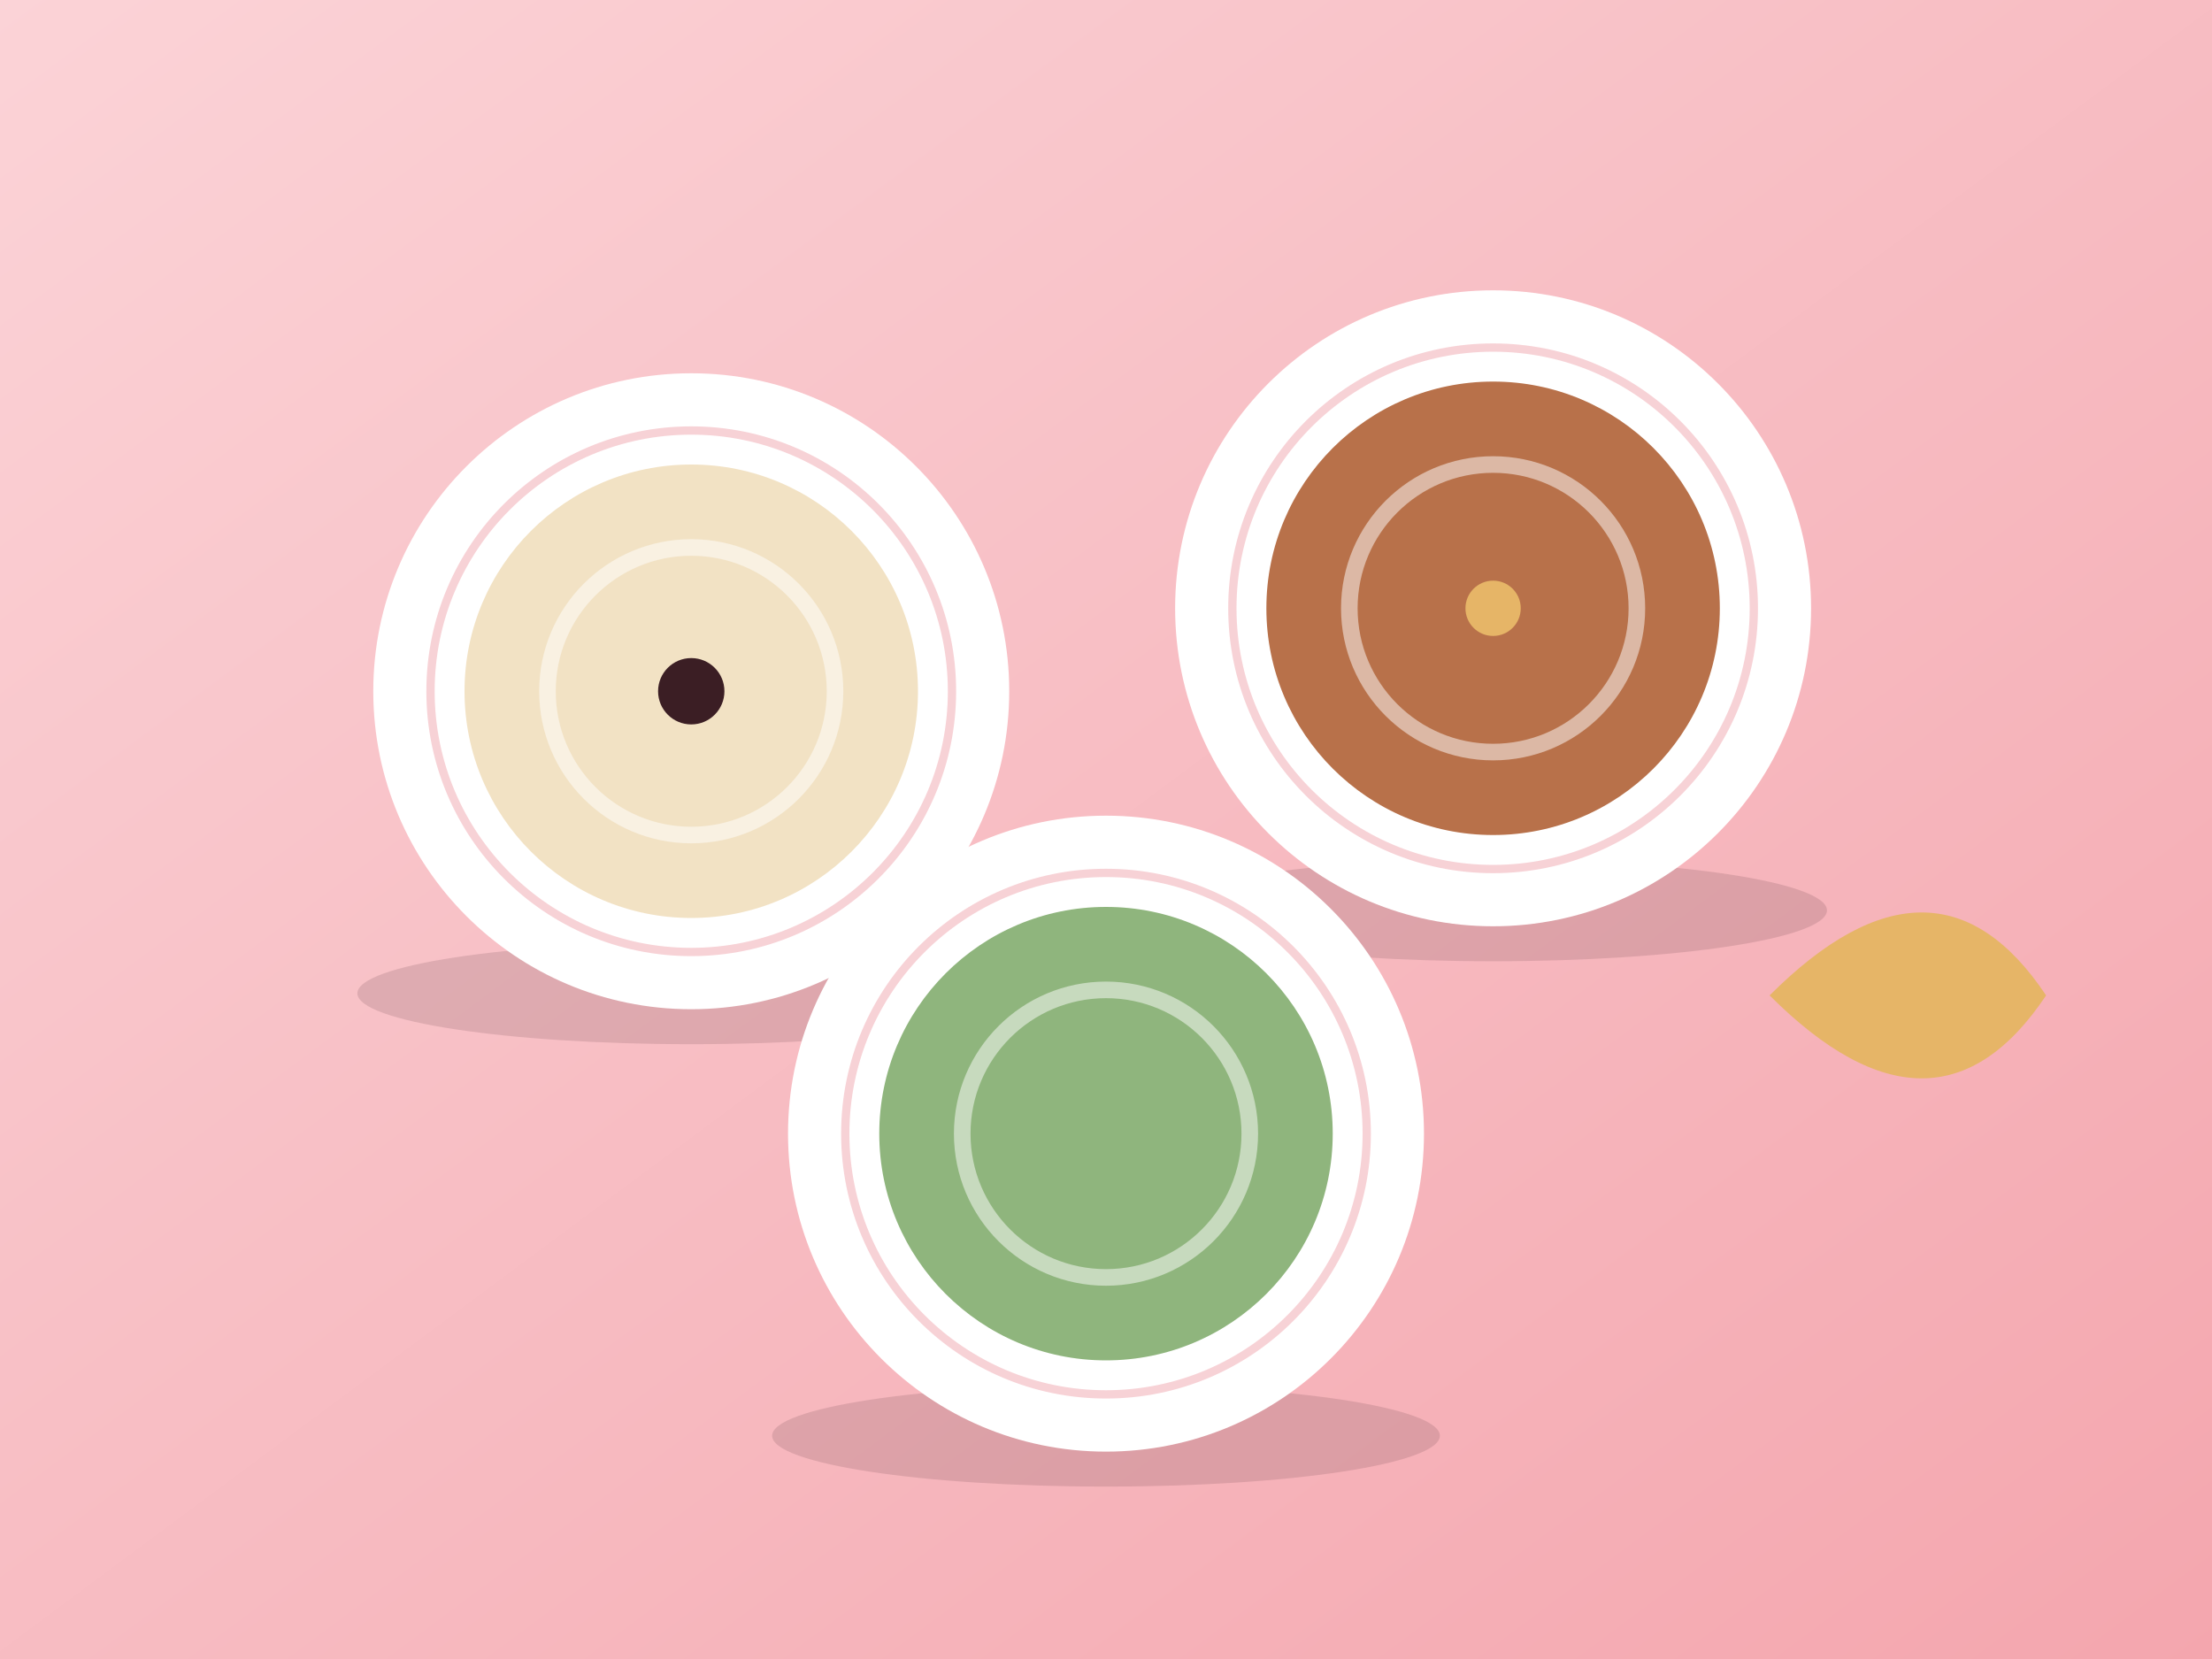
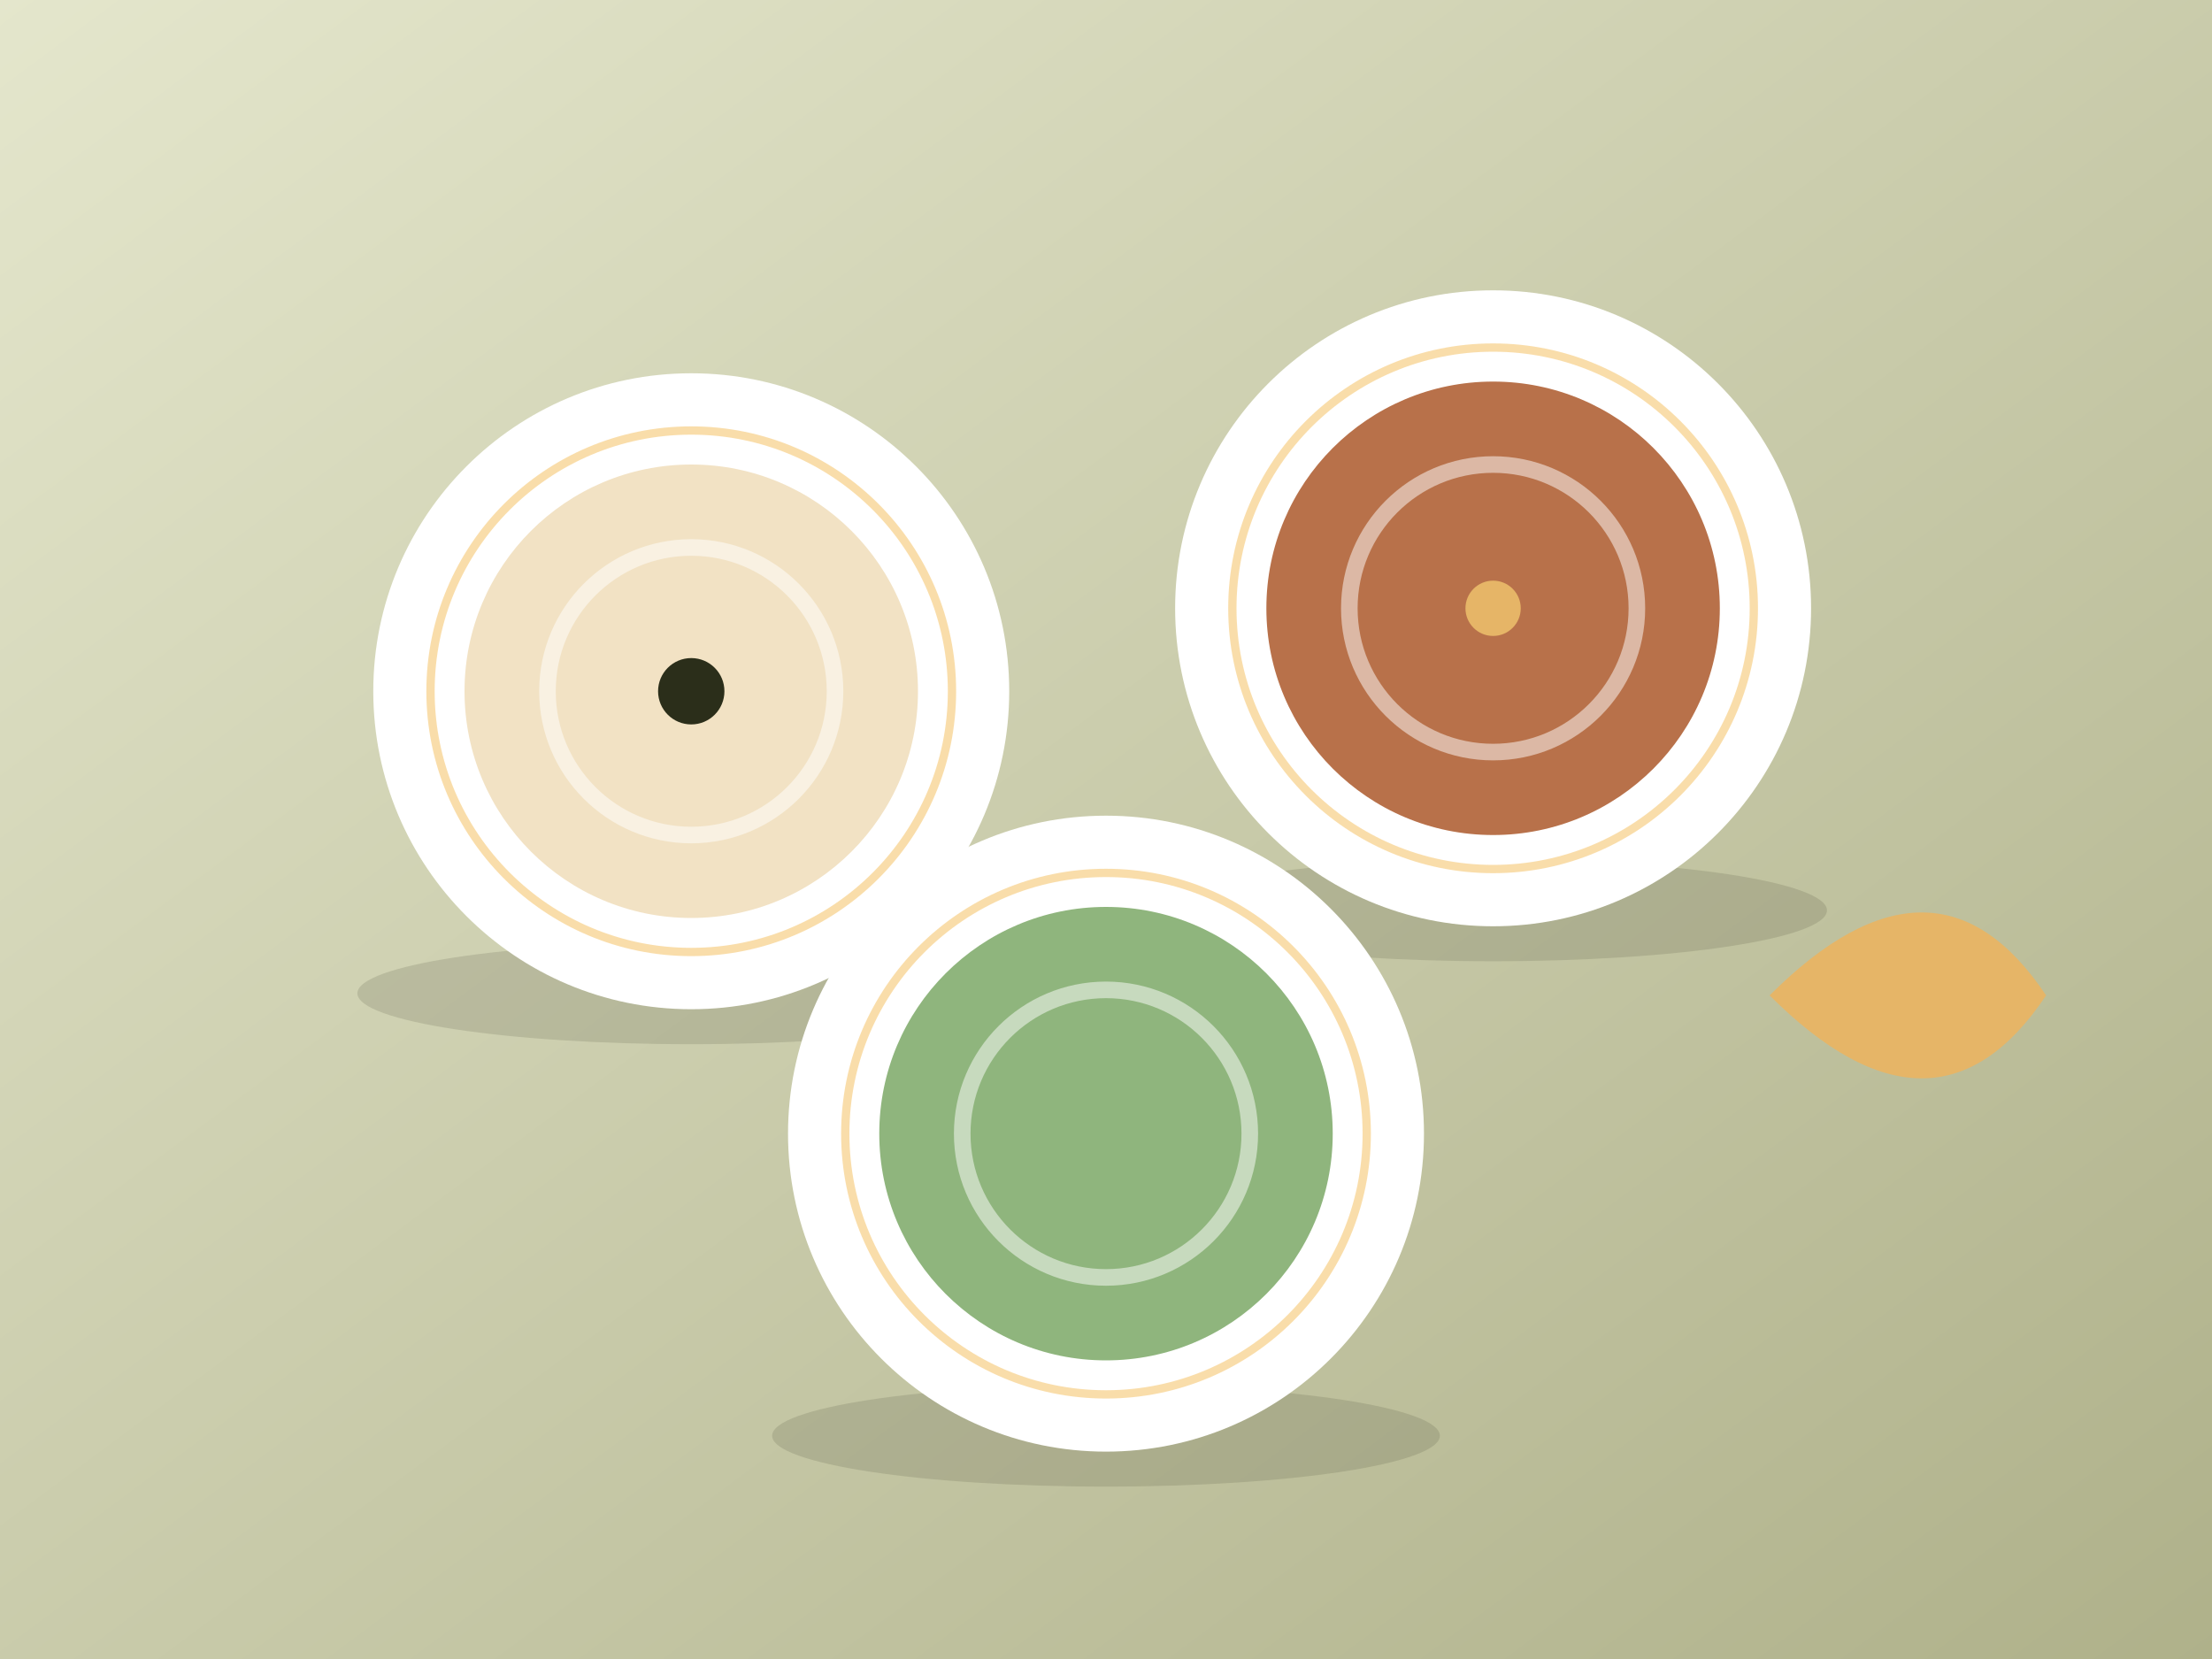
<svg xmlns="http://www.w3.org/2000/svg" viewBox="0 0 800 600" preserveAspectRatio="xMidYMid slice">
  <defs>
    <linearGradient id="g" x1="0" y1="0" x2="1" y2="1">
-       <stop offset="0" stop-color="#FBD3D7" />
-       <stop offset="1" stop-color="#F4A6AE" />
+       <stop offset="0" stop-color="#E4E6CC" />
+       <stop offset="1" stop-color="#AFB18A" />
    </linearGradient>
  </defs>
  <rect width="800" height="600" fill="url(#g)" />
-   <ellipse cx="250" cy="359.25" rx="120.75" ry="18.4" fill="#3B1E24" opacity=".14" />
+   <ellipse cx="250" cy="359.25" rx="120.75" ry="18.4" fill="#2B2E1A" opacity=".14" />
  <circle cx="250" cy="250" r="115" fill="#fff" />
-   <circle cx="250" cy="250" r="94.3" fill="none" stroke="#E8808A" stroke-opacity=".35" stroke-width="3" />
+   <circle cx="250" cy="250" r="94.3" fill="none" stroke="#F4BD56" stroke-opacity=".5" stroke-width="3" />
  <circle cx="250" cy="250" r="82" fill="#F2E2C4" />
  <circle cx="250" cy="250" r="52" fill="#F2E2C4" stroke="#fff" stroke-opacity=".5" stroke-width="6" />
-   <ellipse cx="540" cy="329.25" rx="120.75" ry="18.4" fill="#3B1E24" opacity=".14" />
+   <ellipse cx="540" cy="329.25" rx="120.75" ry="18.4" fill="#2B2E1A" opacity=".14" />
  <circle cx="540" cy="220" r="115" fill="#fff" />
-   <circle cx="540" cy="220" r="94.3" fill="none" stroke="#E8808A" stroke-opacity=".35" stroke-width="3" />
+   <circle cx="540" cy="220" r="94.3" fill="none" stroke="#F4BD56" stroke-opacity=".5" stroke-width="3" />
  <circle cx="540" cy="220" r="82" fill="#B8714A" />
  <circle cx="540" cy="220" r="52" fill="#B8714A" stroke="#fff" stroke-opacity=".5" stroke-width="6" />
-   <ellipse cx="400" cy="519.25" rx="120.75" ry="18.4" fill="#3B1E24" opacity=".14" />
+   <ellipse cx="400" cy="519.25" rx="120.75" ry="18.4" fill="#2B2E1A" opacity=".14" />
  <circle cx="400" cy="410" r="115" fill="#fff" />
-   <circle cx="400" cy="410" r="94.3" fill="none" stroke="#E8808A" stroke-opacity=".35" stroke-width="3" />
+   <circle cx="400" cy="410" r="94.3" fill="none" stroke="#F4BD56" stroke-opacity=".5" stroke-width="3" />
  <circle cx="400" cy="410" r="82" fill="#8FB57D" />
  <circle cx="400" cy="410" r="52" fill="#8FB57D" stroke="#fff" stroke-opacity=".5" stroke-width="6" />
-   <circle cx="250" cy="250" r="12" fill="#3B1E24" />
+   <circle cx="250" cy="250" r="12" fill="#2B2E1A" />
  <circle cx="540" cy="220" r="10" fill="#E6B567" />
  <path d="M640 360 Q700 300 740 360 Q700 420 640 360Z" fill="#E6B567" />
</svg>
